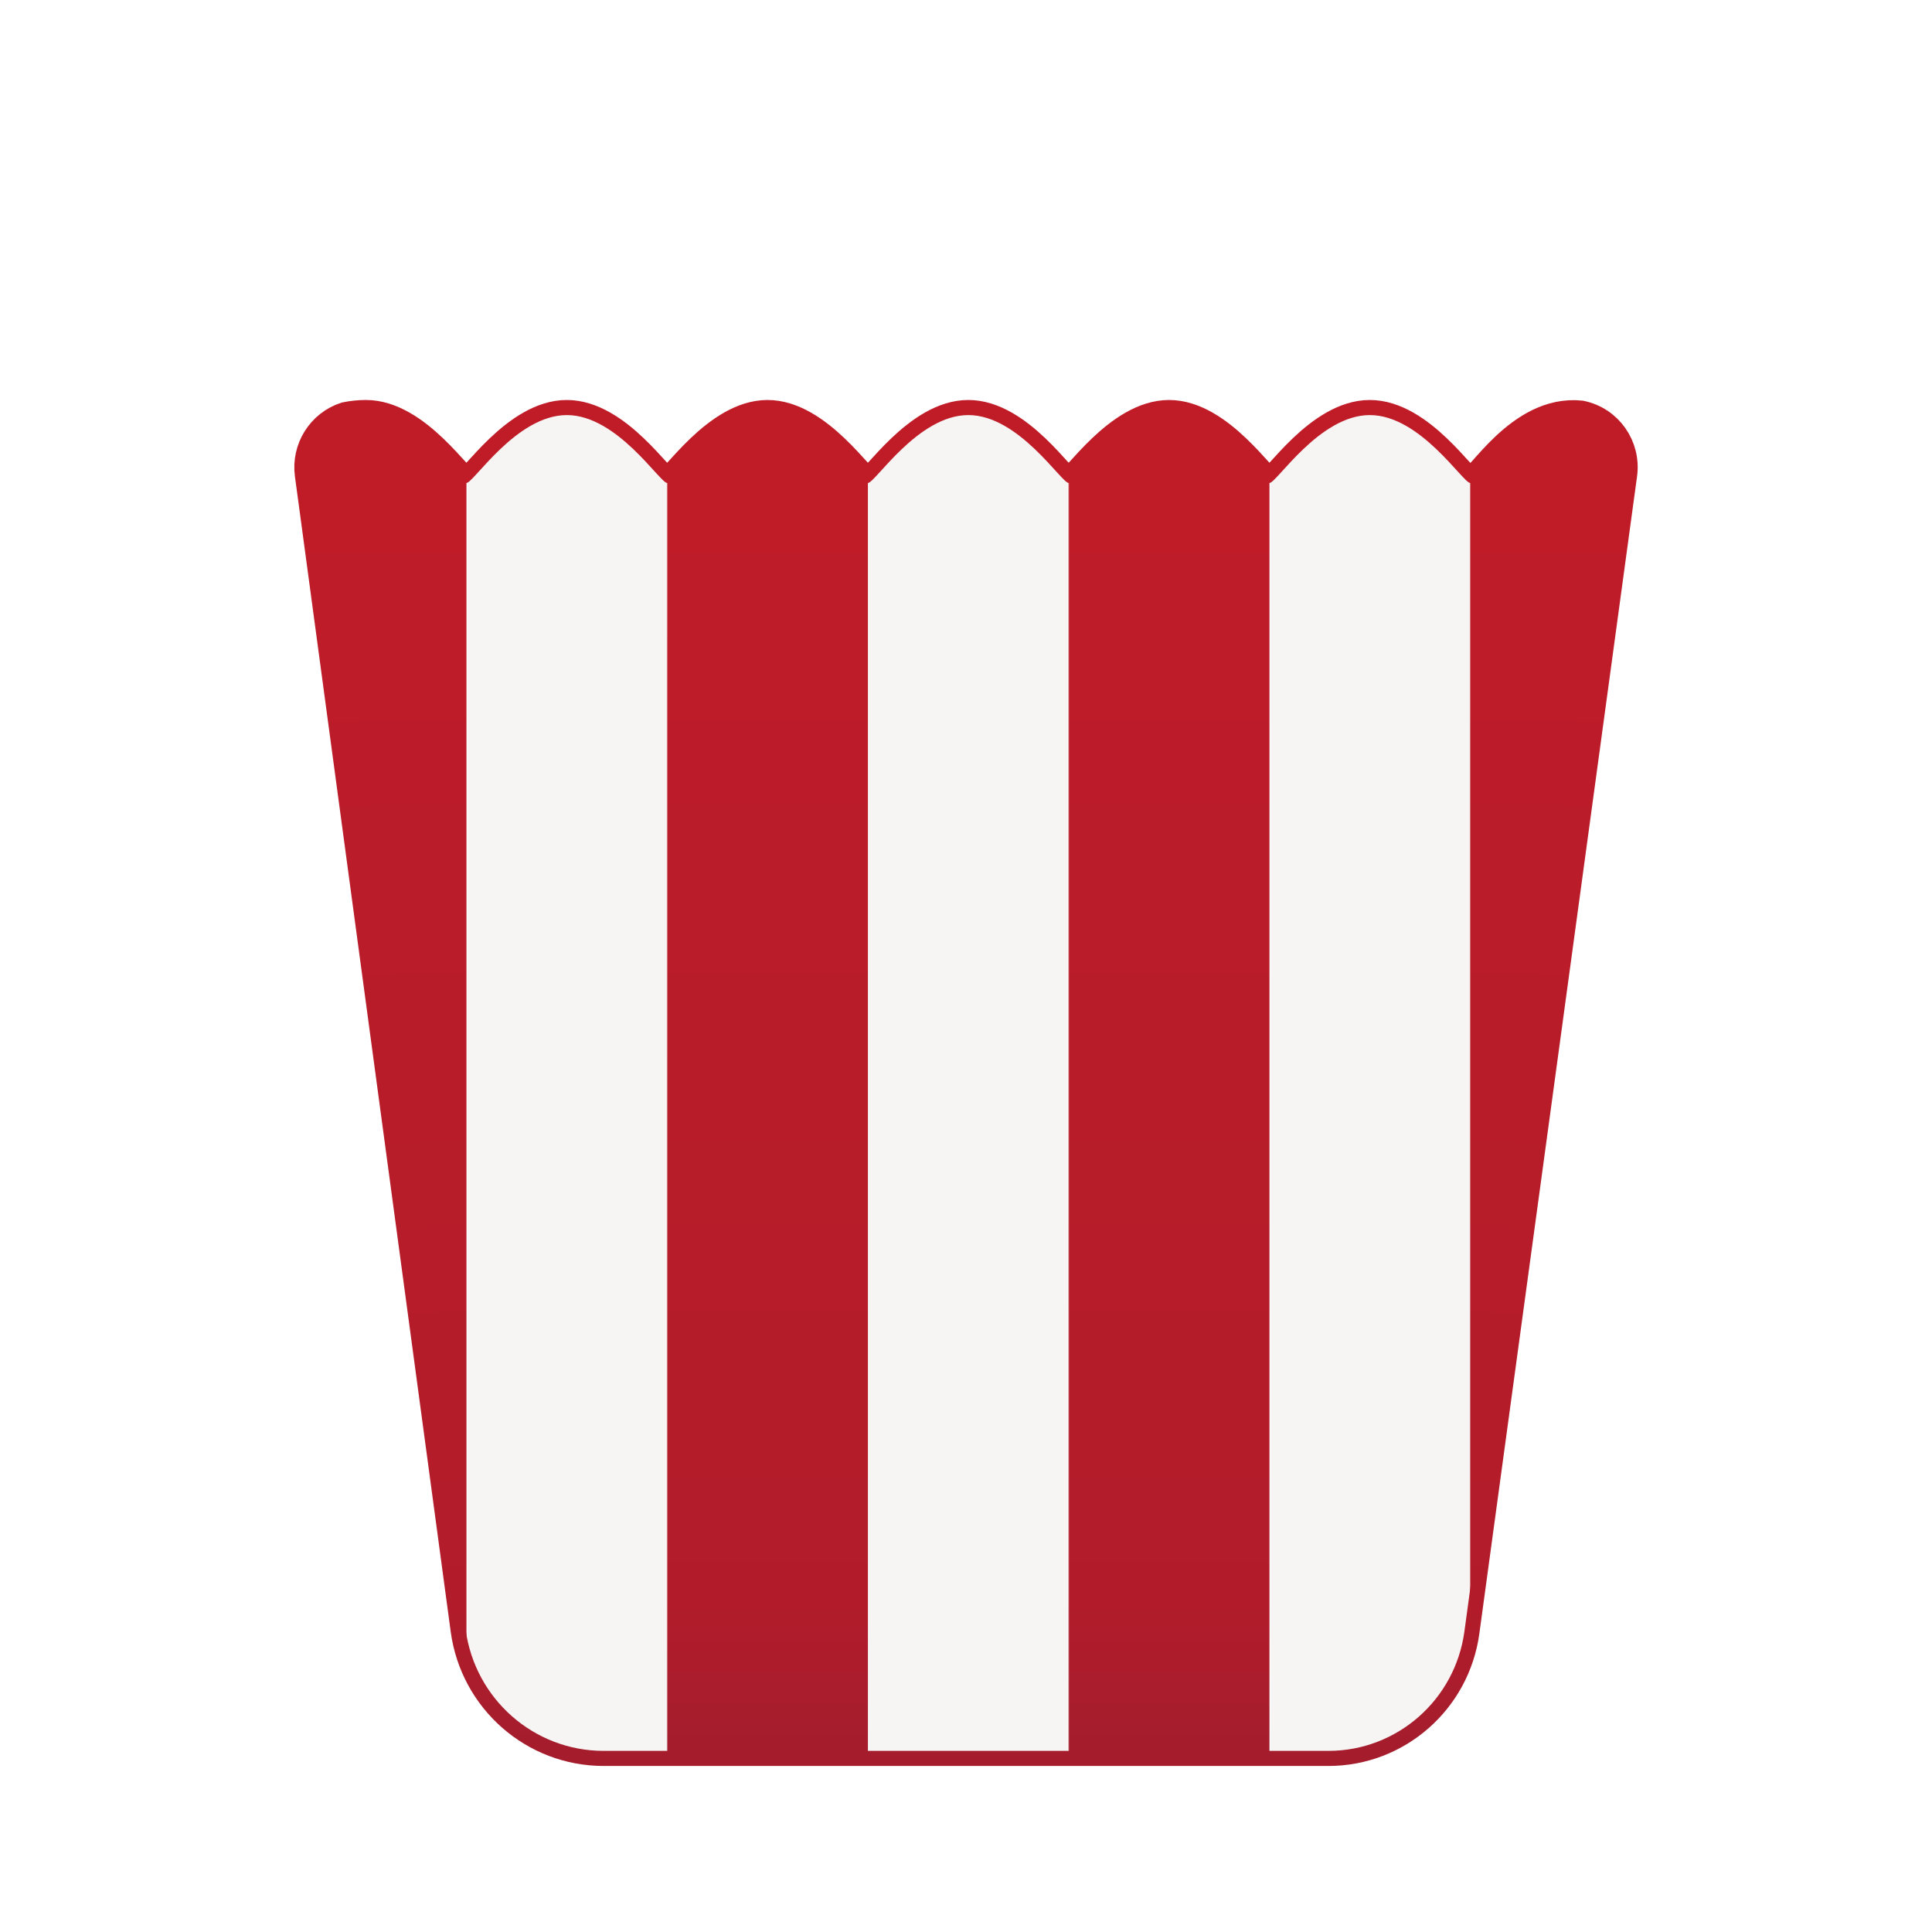
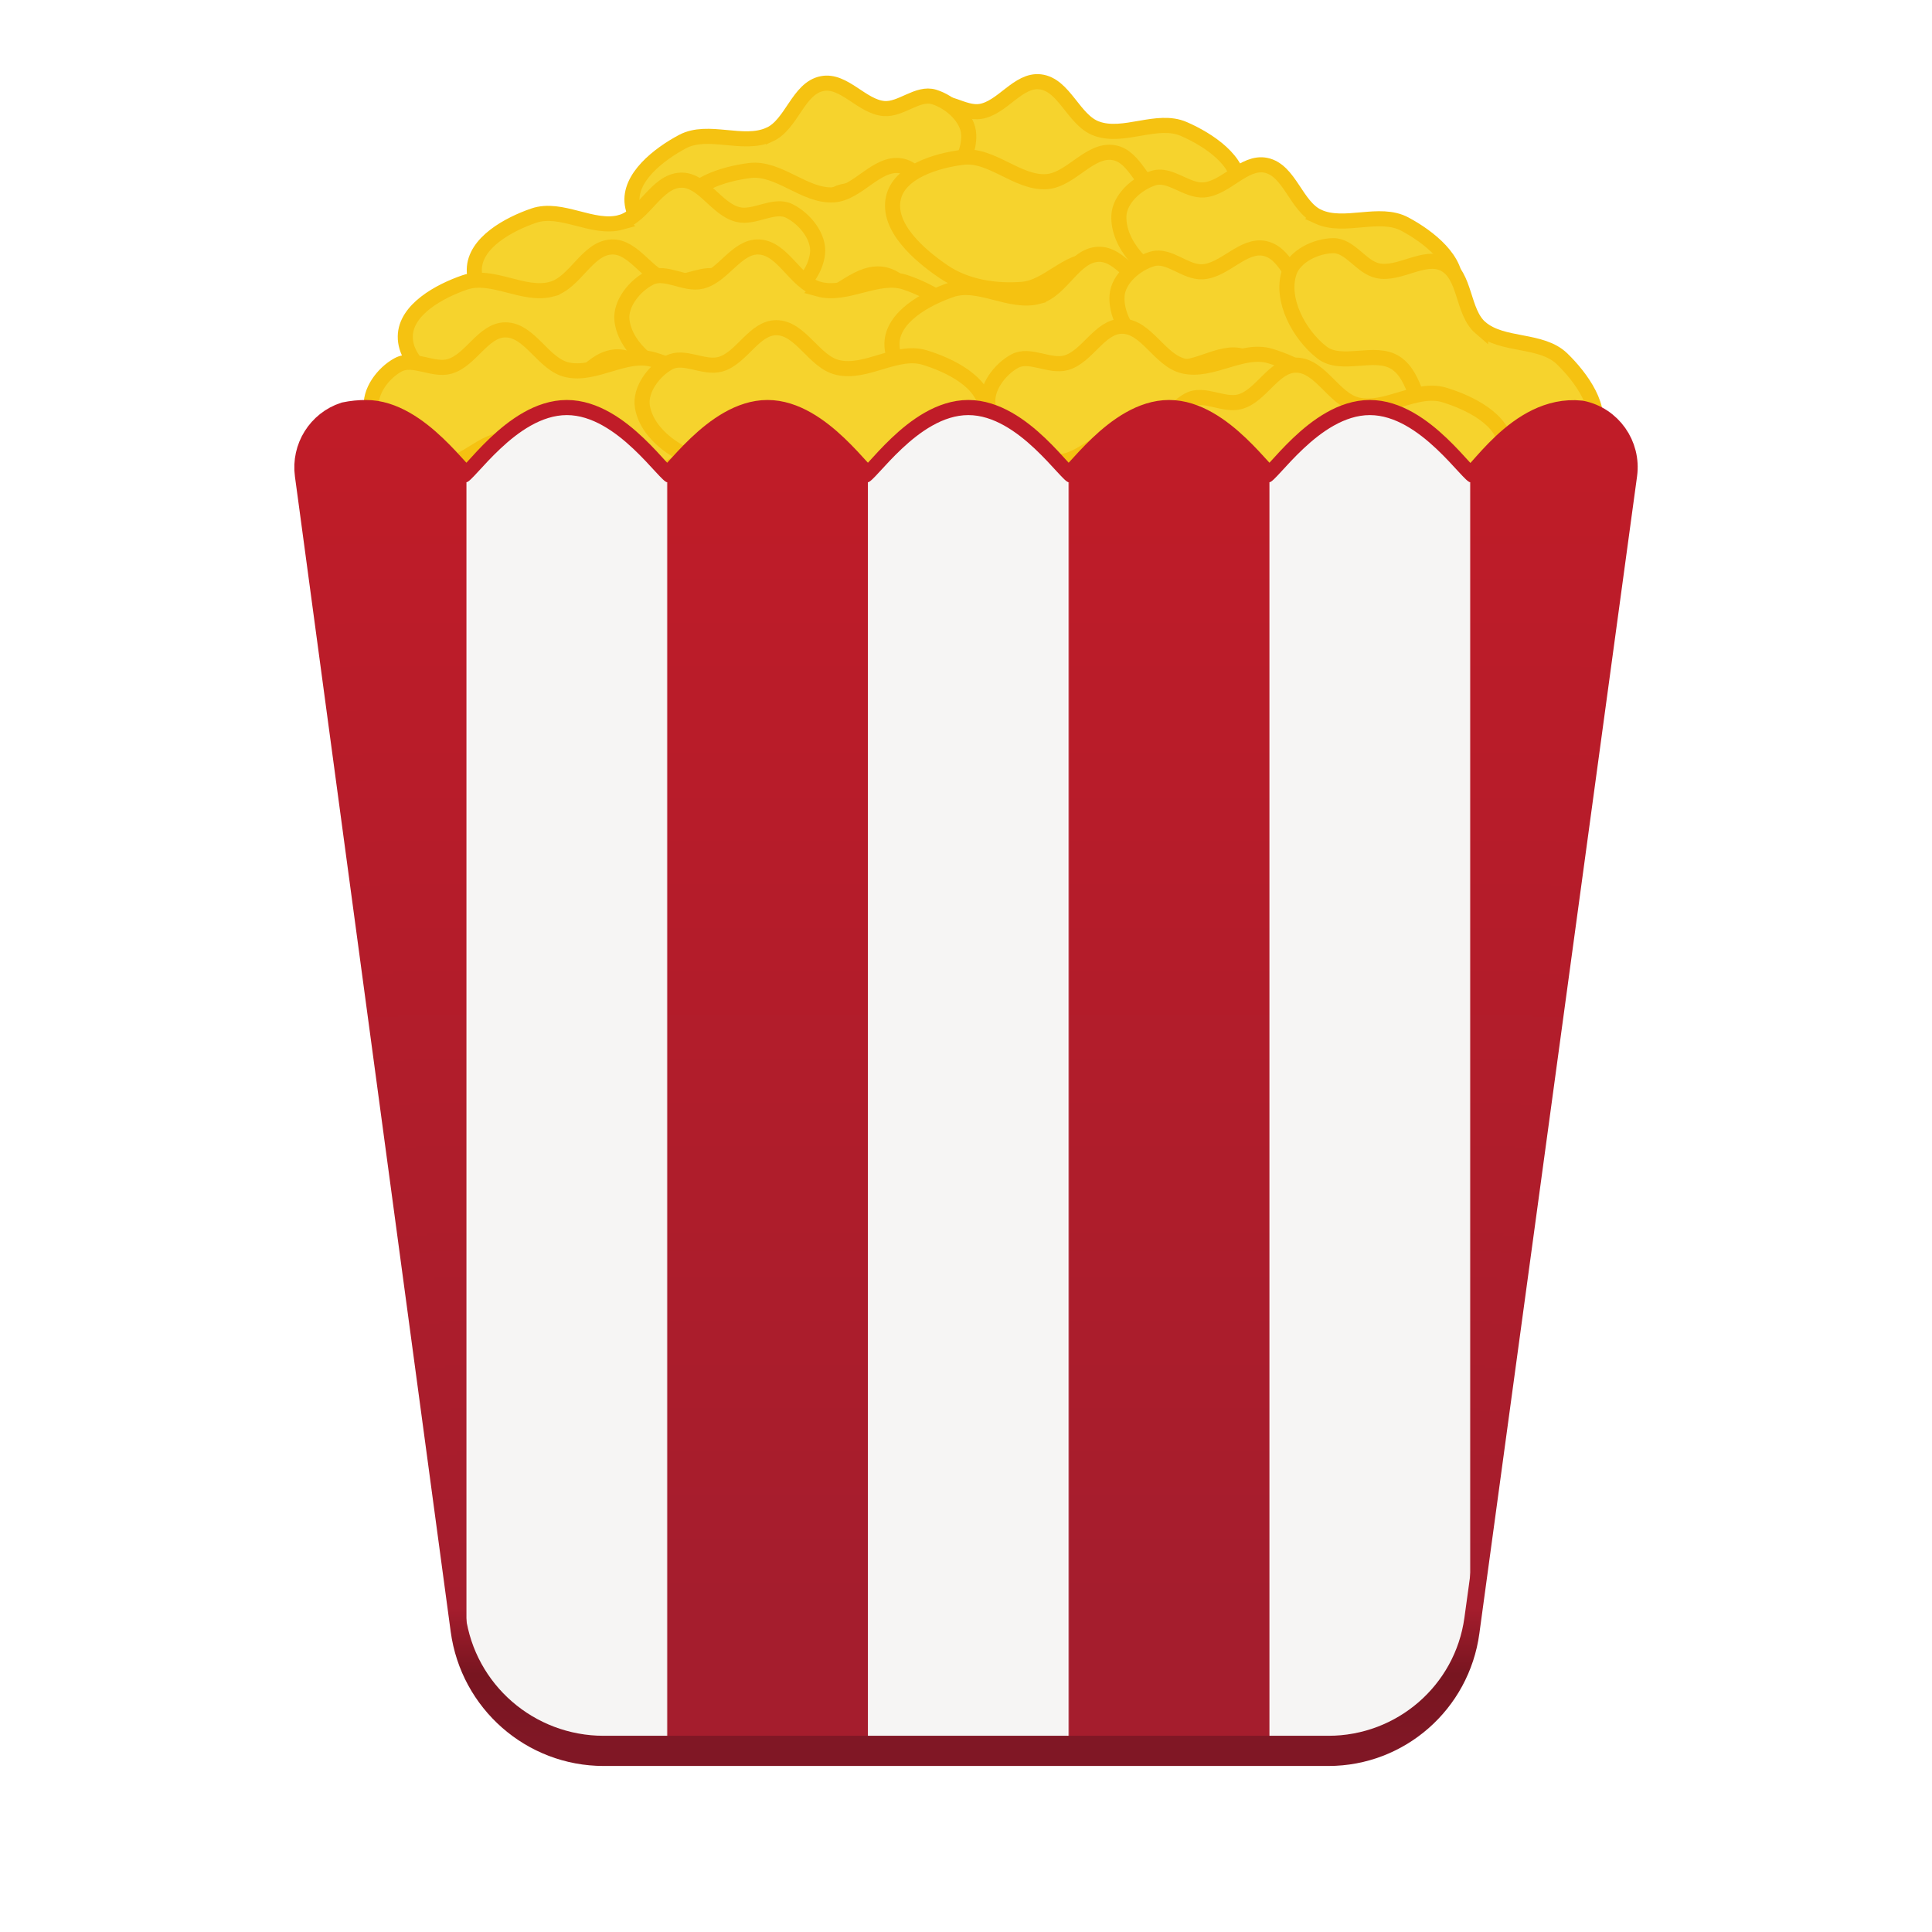
<svg xmlns="http://www.w3.org/2000/svg" height="128px" viewBox="0 0 128 128" width="128px">
  <linearGradient id="a" gradientUnits="userSpaceOnUse" x1="72" x2="72" y1="44.25" y2="131.25">
    <stop offset="0" stop-color="#c01c28" />
-     <stop offset="0.897" stop-color="#b21c2a" />
+     <stop offset="0.897" stop-color="#a51d2d" />
    <stop offset="1" stop-color="#a51d2d" />
  </linearGradient>
  <linearGradient id="b" gradientUnits="userSpaceOnUse" x1="72" x2="72" y1="44.25" y2="131.25">
    <stop offset="0" stop-color="#c01c28" />
-     <stop offset="0.9" stop-color="#b21c2a" />
-     <stop offset="1" stop-color="#a51d2d" />
+     <stop offset="0.9" stop-color="#a51d2d" />
+     <stop offset="0.95" stop-color="#781520" />
+     <stop offset="1" stop-color="#801725" />
  </linearGradient>
  <clipPath id="c">
-     <path d="m 0 0 h 13 v 110 h -13 z m 0 0" />
+     <path d="m 0 0 h 13 v 108 h -13 z m 0 0" />
  </clipPath>
  <clipPath id="d">
-     <rect height="110" width="26" />
+     <rect height="108" width="26" />
  </clipPath>
-   <pattern id="e" height="110" patternTransform="matrix(1.023077 0 0 1 4.3025 -16)" patternUnits="userSpaceOnUse" viewBox="0 0 26 110" width="26">
+   <pattern id="e" height="108" patternTransform="matrix(1.023077 0 0 1.00701 4.3025 -15.50848)" patternUnits="userSpaceOnUse" viewBox="0 0 26 108" width="26">
    <g clip-path="url(#d)">
      <g clip-path="url(#c)">
-         <path d="m 0 -5.5 h 13 v 121 h -13 z m 0 0" fill="#f6f5f4" />
+         <path d="m 0 -5.398 h 13 v 118.797 h -13 z m 0 0" fill="#f6f5f4" />
      </g>
    </g>
  </pattern>
+   <g fill="#f6d32d" stroke="#f5c211">
+     <path d="m 72.652 8.523 c -1.523 -0.551 -2.129 -2.914 -3.738 -3.102 c -1.461 -0.172 -2.504 1.734 -3.961 1.961 c -1.125 0.176 -2.312 -0.93 -3.367 -0.508 c -1.055 0.418 -2.145 1.547 -2.094 2.684 c 0.082 1.906 2.07 3.629 3.895 4.199 c 1.574 0.492 3.227 -1.445 4.836 -1.074 c 1.629 0.379 2.367 2.523 3.926 3.129 c 1.664 0.645 3.645 0.906 5.348 0.363 c 1.875 -0.602 4.445 -1.785 4.574 -3.754 c 0.113 -1.766 -2.016 -3.168 -3.641 -3.875 c -1.766 -0.77 -3.969 0.637 -5.777 -0.023 z m 0 0" />
+     <path d="m 50.984 8.918 c 1.473 -0.668 1.895 -3.07 3.484 -3.379 c 1.449 -0.285 2.633 1.539 4.105 1.652 c 1.129 0.09 2.234 -1.105 3.316 -0.766 c 1.082 0.336 2.254 1.379 2.293 2.512 c 0.066 1.91 -1.789 3.781 -3.562 4.488 c -1.531 0.613 -3.328 -1.191 -4.902 -0.699 c -1.598 0.5 -2.168 2.695 -3.676 3.418 c -1.613 0.773 -3.566 1.184 -5.305 0.773 c -1.918 -0.457 -4.57 -1.438 -4.848 -3.391 c -0.25 -1.754 1.766 -3.312 3.332 -4.145 c 1.703 -0.902 4.008 0.332 5.762 -0.465 z m 0 0" />
+     <path d="m 55.227 12.91 c 1.613 -0.102 2.863 -2.195 4.461 -1.922 c 1.453 0.246 1.914 2.371 3.246 3.004 c 1.027 0.484 2.48 -0.242 3.375 0.461 c 0.891 0.699 1.617 2.09 1.25 3.164 c -0.617 1.809 -3.016 2.898 -4.922 2.93 c -1.652 0.027 -2.688 -2.297 -4.336 -2.395 c -1.672 -0.102 -2.984 1.75 -4.652 1.891 c -1.781 0.148 -3.75 -0.16 -5.23 -1.164 c -1.633 -1.105 -3.762 -2.965 -3.328 -4.891 c 0.387 -1.73 2.828 -2.469 4.586 -2.691 c 1.91 -0.234 3.629 1.73 5.551 1.613 z m 0 0" />
+     <path d="m 69.328 12.035 c 1.617 -0.102 2.863 -2.195 4.461 -1.922 c 1.453 0.246 1.914 2.371 3.25 3.004 c 1.023 0.484 2.48 -0.242 3.371 0.461 c 0.895 0.699 1.617 2.09 1.25 3.164 c -0.617 1.805 -3.012 2.898 -4.922 2.93 c -1.652 0.027 -2.688 -2.297 -4.336 -2.395 c -1.668 -0.102 -2.984 1.75 -4.652 1.891 c -1.777 0.148 -3.75 -0.16 -5.227 -1.164 c -1.633 -1.105 -3.766 -2.965 -3.332 -4.891 c 0.391 -1.73 2.828 -2.473 4.59 -2.691 c 1.91 -0.238 3.625 1.73 5.547 1.613 z m 0 0" />
+     <path d="m 87.328 14.352 c -1.469 -0.676 -1.879 -3.082 -3.465 -3.402 c -1.445 -0.289 -2.641 1.523 -4.113 1.633 c -1.133 0.082 -2.227 -1.121 -3.312 -0.789 c -1.086 0.332 -2.262 1.371 -2.309 2.504 c -0.074 1.906 1.766 3.789 3.535 4.508 c 1.531 0.617 3.336 -1.176 4.91 -0.672 c 1.594 0.508 2.148 2.707 3.656 3.441 c 1.605 0.781 3.555 1.203 5.297 0.801 c 1.922 -0.445 4.578 -1.41 4.867 -3.363 c 0.262 -1.754 -1.746 -3.324 -3.309 -4.16 c -1.695 -0.914 -4.008 0.305 -5.758 -0.5 z m 0 0" />
+     <path d="m 41.125 14.73 c 1.562 -0.43 2.355 -2.734 3.977 -2.793 c 1.473 -0.055 2.355 1.934 3.793 2.277 c 1.102 0.266 2.379 -0.742 3.395 -0.238 c 1.02 0.504 2.012 1.719 1.871 2.844 c -0.234 1.895 -2.359 3.453 -4.223 3.875 c -1.609 0.363 -3.098 -1.703 -4.73 -1.461 c -1.656 0.242 -2.566 2.32 -4.168 2.801 c -1.715 0.508 -3.707 0.605 -5.359 -0.074 c -1.824 -0.75 -4.289 -2.137 -4.258 -4.105 c 0.027 -1.773 2.266 -2.996 3.941 -3.57 c 1.824 -0.625 3.906 0.953 5.762 0.445 z m 0 0" />
+     <path d="m 36.555 19.156 c 1.562 -0.43 2.355 -2.734 3.973 -2.793 c 1.477 -0.055 2.359 1.934 3.793 2.277 c 1.105 0.266 2.383 -0.742 3.398 -0.238 s 2.008 1.719 1.871 2.844 c -0.238 1.895 -2.359 3.453 -4.223 3.875 c -1.609 0.363 -3.102 -1.703 -4.734 -1.461 c -1.656 0.242 -2.562 2.32 -4.168 2.801 c -1.711 0.508 -3.703 0.605 -5.355 -0.074 c -1.824 -0.75 -4.289 -2.137 -4.258 -4.109 c 0.027 -1.77 2.266 -2.992 3.941 -3.566 c 1.824 -0.625 3.906 0.953 5.762 0.445 z m 0 0" />
+     <path d="m 54.246 19.156 c -1.562 -0.43 -2.359 -2.734 -3.977 -2.793 c -1.473 -0.055 -2.359 1.934 -3.793 2.277 c -1.102 0.266 -2.379 -0.742 -3.395 -0.238 c -1.02 0.504 -2.012 1.719 -1.871 2.844 c 0.234 1.895 2.359 3.453 4.223 3.875 c 1.609 0.363 3.098 -1.703 4.73 -1.461 c 1.656 0.242 2.566 2.32 4.168 2.801 c 1.715 0.508 3.707 0.605 5.359 -0.074 c 1.824 -0.75 4.289 -2.137 4.258 -4.109 c -0.031 -1.77 -2.266 -2.992 -3.945 -3.566 c -1.82 -0.625 -3.902 0.953 -5.758 0.445 z m 0 0" />
+     <path d="m 68.797 19.641 c 1.562 -0.43 2.355 -2.734 3.973 -2.793 c 1.477 -0.051 2.359 1.934 3.793 2.277 c 1.105 0.266 2.383 -0.738 3.398 -0.234 s 2.008 1.719 1.871 2.844 c -0.238 1.895 -2.359 3.453 -4.223 3.871 c -1.609 0.363 -3.098 -1.699 -4.734 -1.461 c -1.652 0.246 -2.562 2.324 -4.168 2.801 c -1.711 0.508 -3.703 0.609 -5.355 -0.07 c -1.824 -0.754 -4.289 -2.137 -4.258 -4.109 c 0.027 -1.773 2.266 -2.996 3.941 -3.57 c 1.824 -0.621 3.906 0.953 5.762 0.445 z m 0 0" />
+     <path d="m 87.203 19.941 c -1.457 -0.707 -1.812 -3.121 -3.395 -3.477 c -1.438 -0.32 -2.672 1.469 -4.145 1.543 c -1.133 0.059 -2.203 -1.164 -3.297 -0.859 c -1.09 0.309 -2.289 1.32 -2.359 2.453 c -0.117 1.906 1.684 3.828 3.438 4.582 c 1.516 0.652 3.359 -1.102 4.918 -0.562 c 1.586 0.543 2.094 2.754 3.582 3.516 c 1.59 0.816 3.531 1.281 5.281 0.914 c 1.93 -0.402 4.609 -1.309 4.941 -3.254 c 0.297 -1.746 -1.676 -3.359 -3.219 -4.234 c -1.68 -0.945 -4.016 0.223 -5.746 -0.621 z m 0 0" />
+     <path d="m 98.09 21.719 c -1.227 -1.055 -0.965 -3.477 -2.402 -4.223 c -1.309 -0.676 -2.957 0.742 -4.402 0.441 c -1.109 -0.23 -1.836 -1.684 -2.969 -1.66 c -1.137 0.02 -2.551 0.695 -2.906 1.773 c -0.594 1.812 0.66 4.129 2.168 5.301 c 1.301 1.016 3.527 -0.215 4.902 0.699 c 1.395 0.93 1.328 3.195 2.574 4.312 c 1.332 1.191 3.094 2.129 4.875 2.219 c 1.969 0.102 4.789 -0.102 5.605 -1.898 c 0.73 -1.613 -0.773 -3.676 -2.043 -4.91 c -1.383 -1.34 -3.938 -0.801 -5.402 -2.055 z m 0 0" />
+     <path d="m 37.559 24.496 c -1.574 -0.371 -2.457 -2.645 -4.078 -2.641 c -1.473 0.004 -2.281 2.023 -3.703 2.422 c -1.09 0.309 -2.406 -0.648 -3.402 -0.105 c -0.996 0.539 -1.941 1.793 -1.758 2.91 c 0.305 1.887 2.488 3.363 4.363 3.711 c 1.625 0.301 3.031 -1.82 4.676 -1.641 c 1.664 0.18 2.648 2.223 4.27 2.637 c 1.73 0.445 3.727 0.469 5.352 -0.273 c 1.793 -0.82 4.203 -2.301 4.098 -4.27 c -0.098 -1.77 -2.379 -2.906 -4.074 -3.414 c -1.848 -0.555 -3.867 1.102 -5.742 0.664 z m 0 0" />
+     <path d="m 55.504 24.348 c -1.578 -0.367 -2.457 -2.641 -4.078 -2.637 c -1.473 0.004 -2.281 2.023 -3.703 2.422 c -1.094 0.305 -2.406 -0.648 -3.402 -0.109 c -0.996 0.543 -1.941 1.793 -1.762 2.914 c 0.309 1.887 2.492 3.359 4.367 3.707 c 1.625 0.305 3.031 -1.816 4.676 -1.637 c 1.664 0.18 2.648 2.223 4.27 2.637 c 1.73 0.445 3.727 0.465 5.352 -0.277 c 1.793 -0.816 4.203 -2.297 4.098 -4.266 c -0.098 -1.77 -2.379 -2.906 -4.074 -3.418 c -1.848 -0.551 -3.867 1.105 -5.742 0.664 z m 0 0" />
+     <path d="m 78.41 24.25 c -1.578 -0.367 -2.461 -2.641 -4.078 -2.637 c -1.477 0.004 -2.285 2.023 -3.703 2.422 c -1.094 0.305 -2.406 -0.648 -3.402 -0.109 c -0.996 0.543 -1.941 1.797 -1.762 2.914 c 0.309 1.887 2.488 3.359 4.367 3.711 c 1.625 0.301 3.031 -1.82 4.672 -1.641 c 1.664 0.18 2.652 2.223 4.273 2.637 c 1.73 0.445 3.727 0.469 5.352 -0.277 c 1.793 -0.816 4.203 -2.297 4.098 -4.266 c -0.098 -1.77 -2.379 -2.906 -4.078 -3.418 c -1.844 -0.551 -3.863 1.105 -5.738 0.664 z m 0 0" />
+     <path d="m 89.934 26.828 c -1.574 -0.367 -2.457 -2.641 -4.074 -2.637 c -1.477 0.004 -2.285 2.023 -3.703 2.422 c -1.094 0.305 -2.406 -0.652 -3.406 -0.109 c -0.996 0.543 -1.941 1.793 -1.758 2.914 c 0.309 1.883 2.488 3.359 4.367 3.707 c 1.621 0.301 3.031 -1.816 4.672 -1.637 c 1.664 0.18 2.652 2.223 4.273 2.637 c 1.727 0.445 3.723 0.465 5.348 -0.277 c 1.793 -0.82 4.203 -2.297 4.098 -4.266 c -0.094 -1.77 -2.375 -2.906 -4.074 -3.418 c -1.844 -0.551 -3.863 1.105 -5.742 0.664 z m 0 0" />
+   </g>
  <path d="m 32.246 43.5 c -0.449 0 -0.902 0.047 -1.344 0.137 c -1.598 0.523 -2.598 2.121 -2.371 3.801 l 0.254 1.871 l 10.066 74.66 c 0.621 4.602 4.527 8.031 9.141 8.031 h 48.02 c 4.543 0 8.391 -3.375 9.008 -7.906 l 10.191 -74.785 l 0.258 -1.887 c 0.246 -1.824 -0.957 -3.527 -2.754 -3.887 c -4.016 -0.406 -6.68 4.465 -7.309 4.465 c -0.48 0 -3.305 -4.5 -6.652 -4.5 s -6.172 4.5 -6.648 4.5 c -0.48 0 -3.305 -4.5 -6.652 -4.5 s -6.172 4.5 -6.652 4.5 c -0.477 0 -3.301 -4.5 -6.648 -4.5 s -6.172 4.5 -6.652 4.5 c -0.477 0 -3.305 -4.5 -6.652 -4.5 c -3.344 0 -6.168 4.5 -6.648 4.5 s -3.305 -4.5 -6.648 -4.5 c -3.348 0 -6.176 4.5 -6.652 4.5 c -0.48 0 -3.305 -4.5 -6.652 -4.5 z m 0 0" fill="url(#a)" stroke="url(#b)" stroke-width="2" transform="matrix(1 0 0 1 -8 -16)" />
-   <path d="m 24.246 27.5 c -0.449 0 -0.902 0.047 -1.344 0.137 c -1.598 0.523 -2.598 2.121 -2.371 3.801 l 0.254 1.871 l 10.066 74.66 c 0.621 4.602 4.527 8.031 9.141 8.031 h 48.02 c 4.543 0 8.391 -3.375 9.008 -7.906 l 10.191 -74.785 l 0.258 -1.887 c 0.246 -1.824 -0.957 -3.527 -2.754 -3.887 c -4.016 -0.406 -6.68 4.465 -7.309 4.465 c -0.48 0 -3.305 -4.5 -6.652 -4.5 s -6.172 4.5 -6.648 4.5 c -0.48 0 -3.305 -4.5 -6.652 -4.5 s -6.172 4.5 -6.652 4.5 c -0.477 0 -3.301 -4.5 -6.648 -4.5 s -6.172 4.5 -6.652 4.5 c -0.477 0 -3.305 -4.5 -6.652 -4.5 c -3.344 0 -6.168 4.5 -6.648 4.5 s -3.305 -4.5 -6.648 -4.5 c -3.348 0 -6.176 4.5 -6.652 4.5 c -0.48 0 -3.305 -4.5 -6.652 -4.5 z m 0 0" fill="url(#e)" />
+   <path d="m 24.246 27.5 c -0.449 0 -0.902 0.047 -1.344 0.137 c -1.598 0.516 -2.598 2.098 -2.371 3.754 l 0.254 1.852 l 10.066 73.816 c 0.621 4.547 4.527 7.941 9.141 7.941 h 48.02 c 4.543 0 8.391 -3.336 9.008 -7.816 l 10.191 -73.941 l 0.258 -1.867 c 0.246 -1.801 -0.957 -3.488 -2.754 -3.844 c -4.016 -0.398 -6.68 4.418 -7.309 4.418 c -0.48 0 -3.305 -4.449 -6.652 -4.449 s -6.172 4.449 -6.648 4.449 c -0.48 0 -3.305 -4.449 -6.652 -4.449 s -6.172 4.449 -6.652 4.449 c -0.477 0 -3.301 -4.449 -6.648 -4.449 s -6.172 4.449 -6.652 4.449 c -0.477 0 -3.305 -4.449 -6.652 -4.449 c -3.344 0 -6.168 4.449 -6.648 4.449 s -3.305 -4.449 -6.648 -4.449 c -3.348 0 -6.176 4.449 -6.652 4.449 c -0.48 0 -3.305 -4.449 -6.652 -4.449 z m 0 0" fill="url(#e)" />
</svg>
